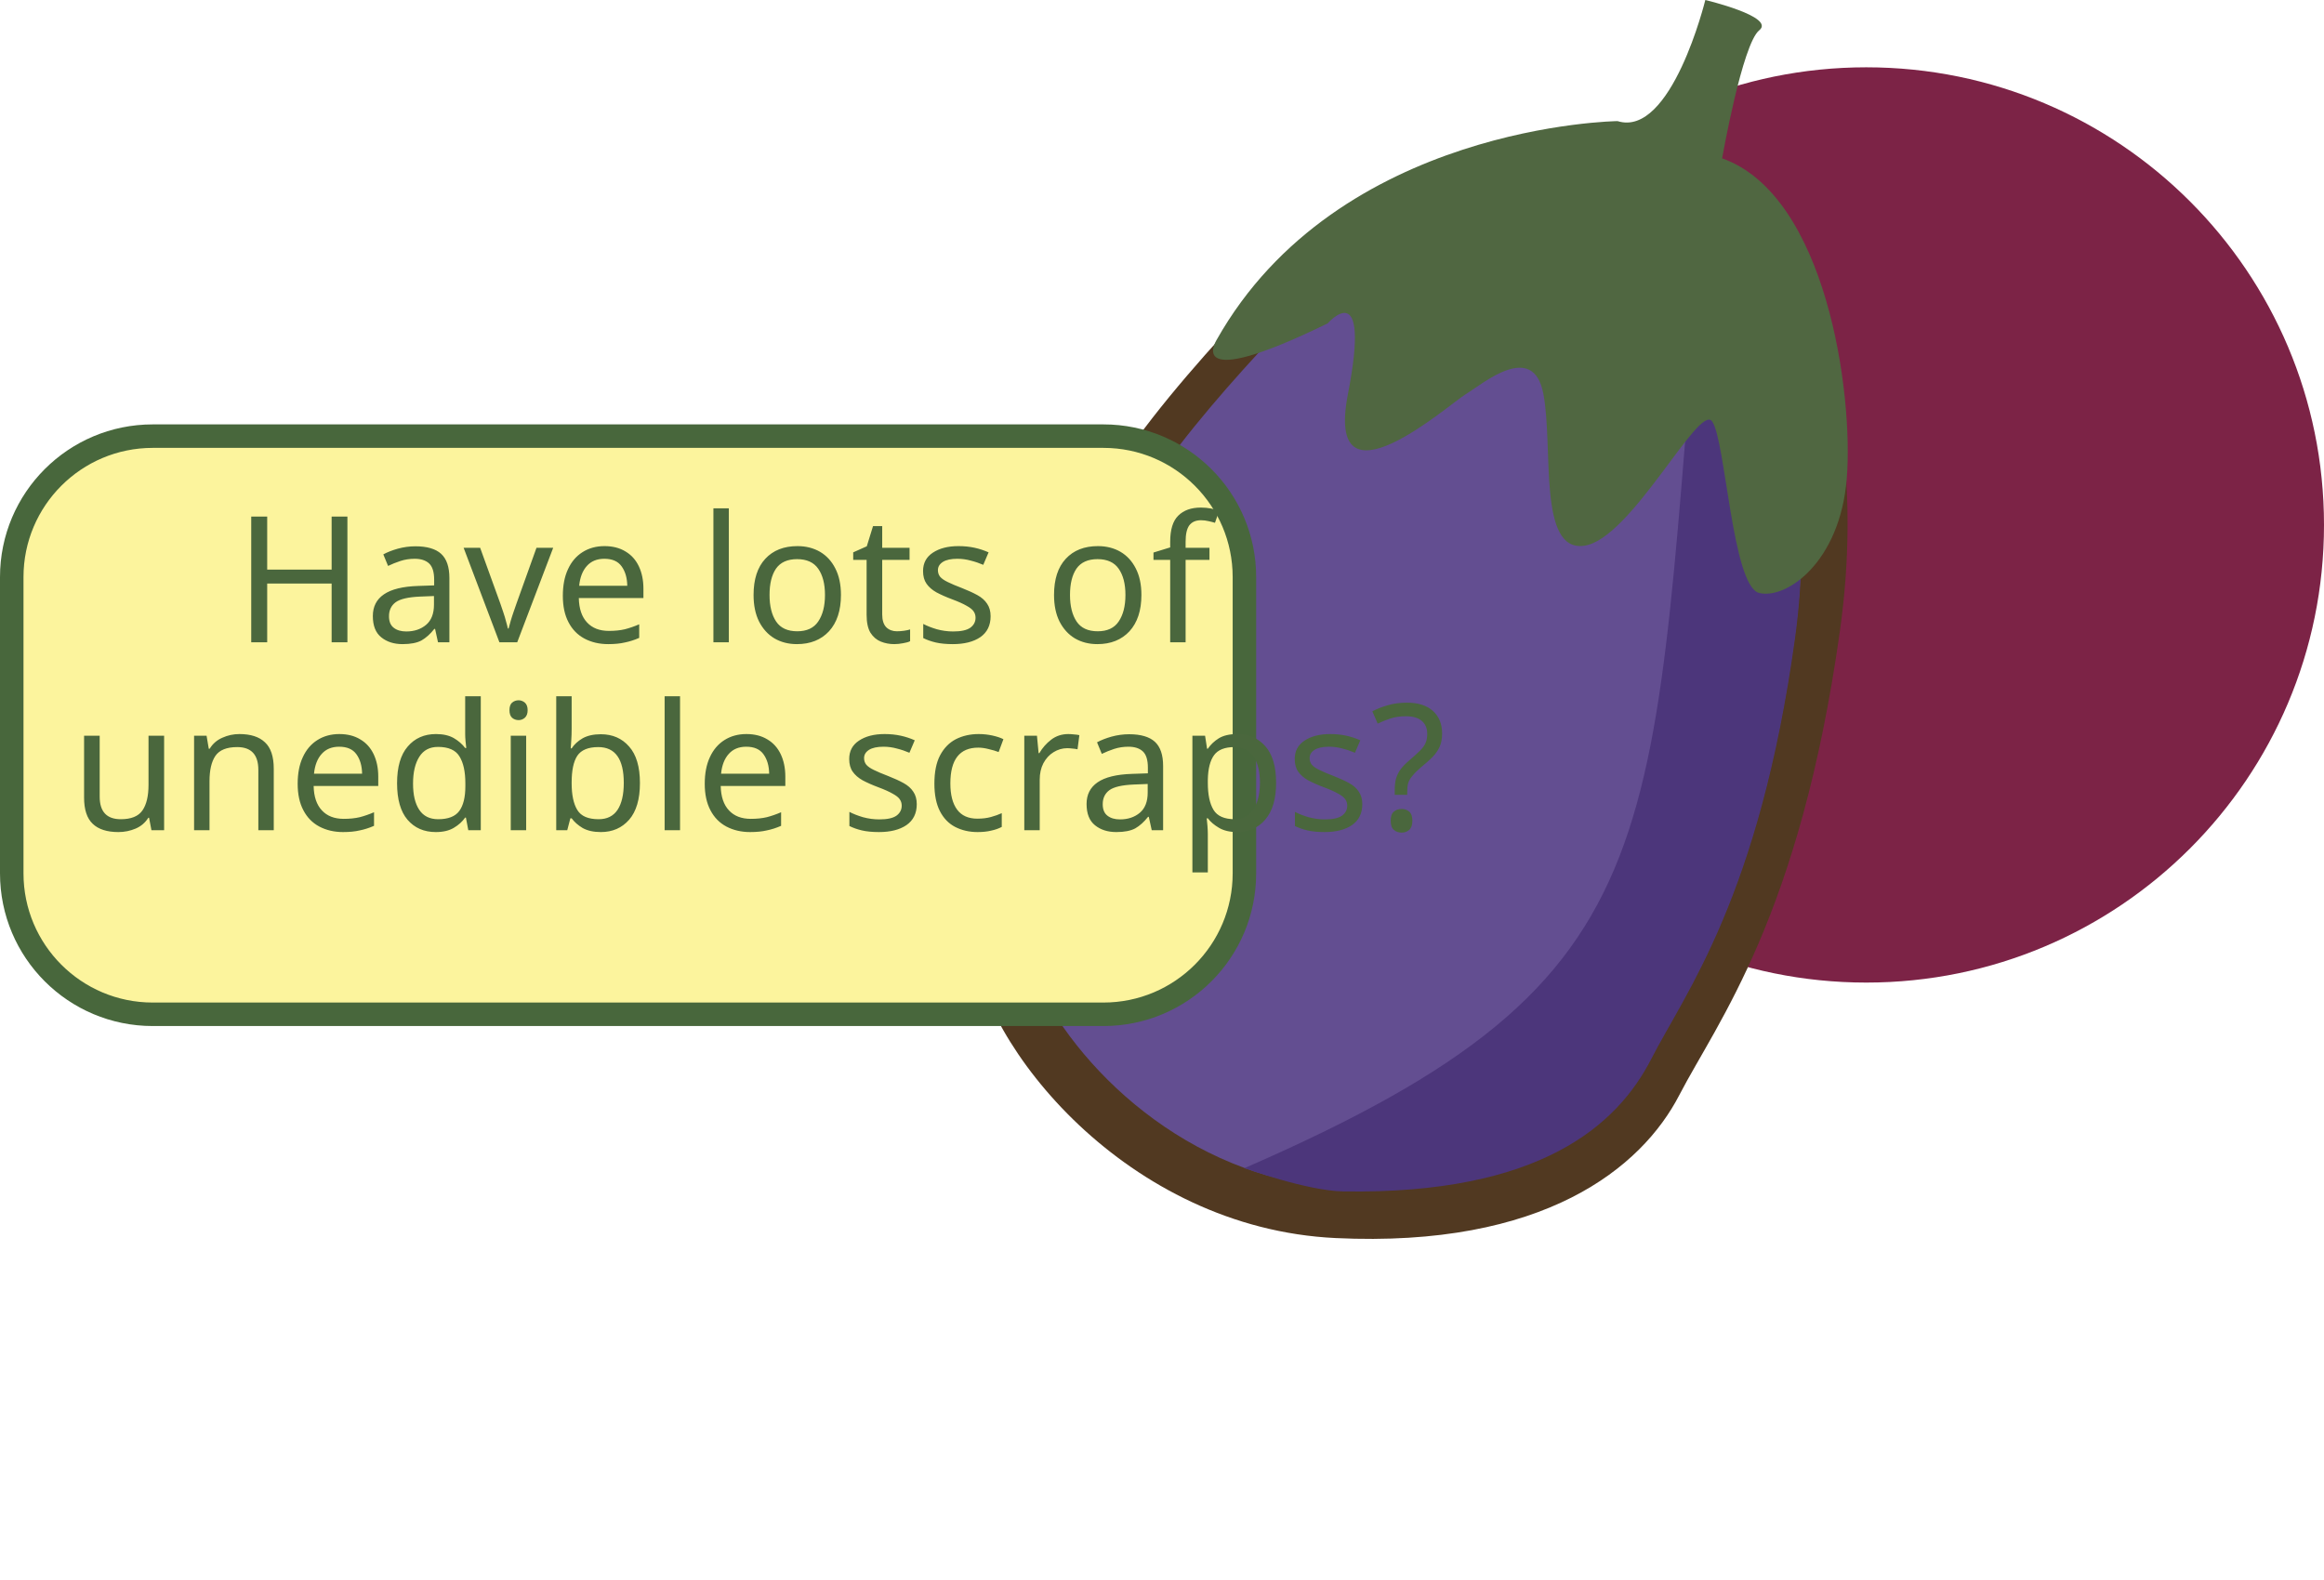
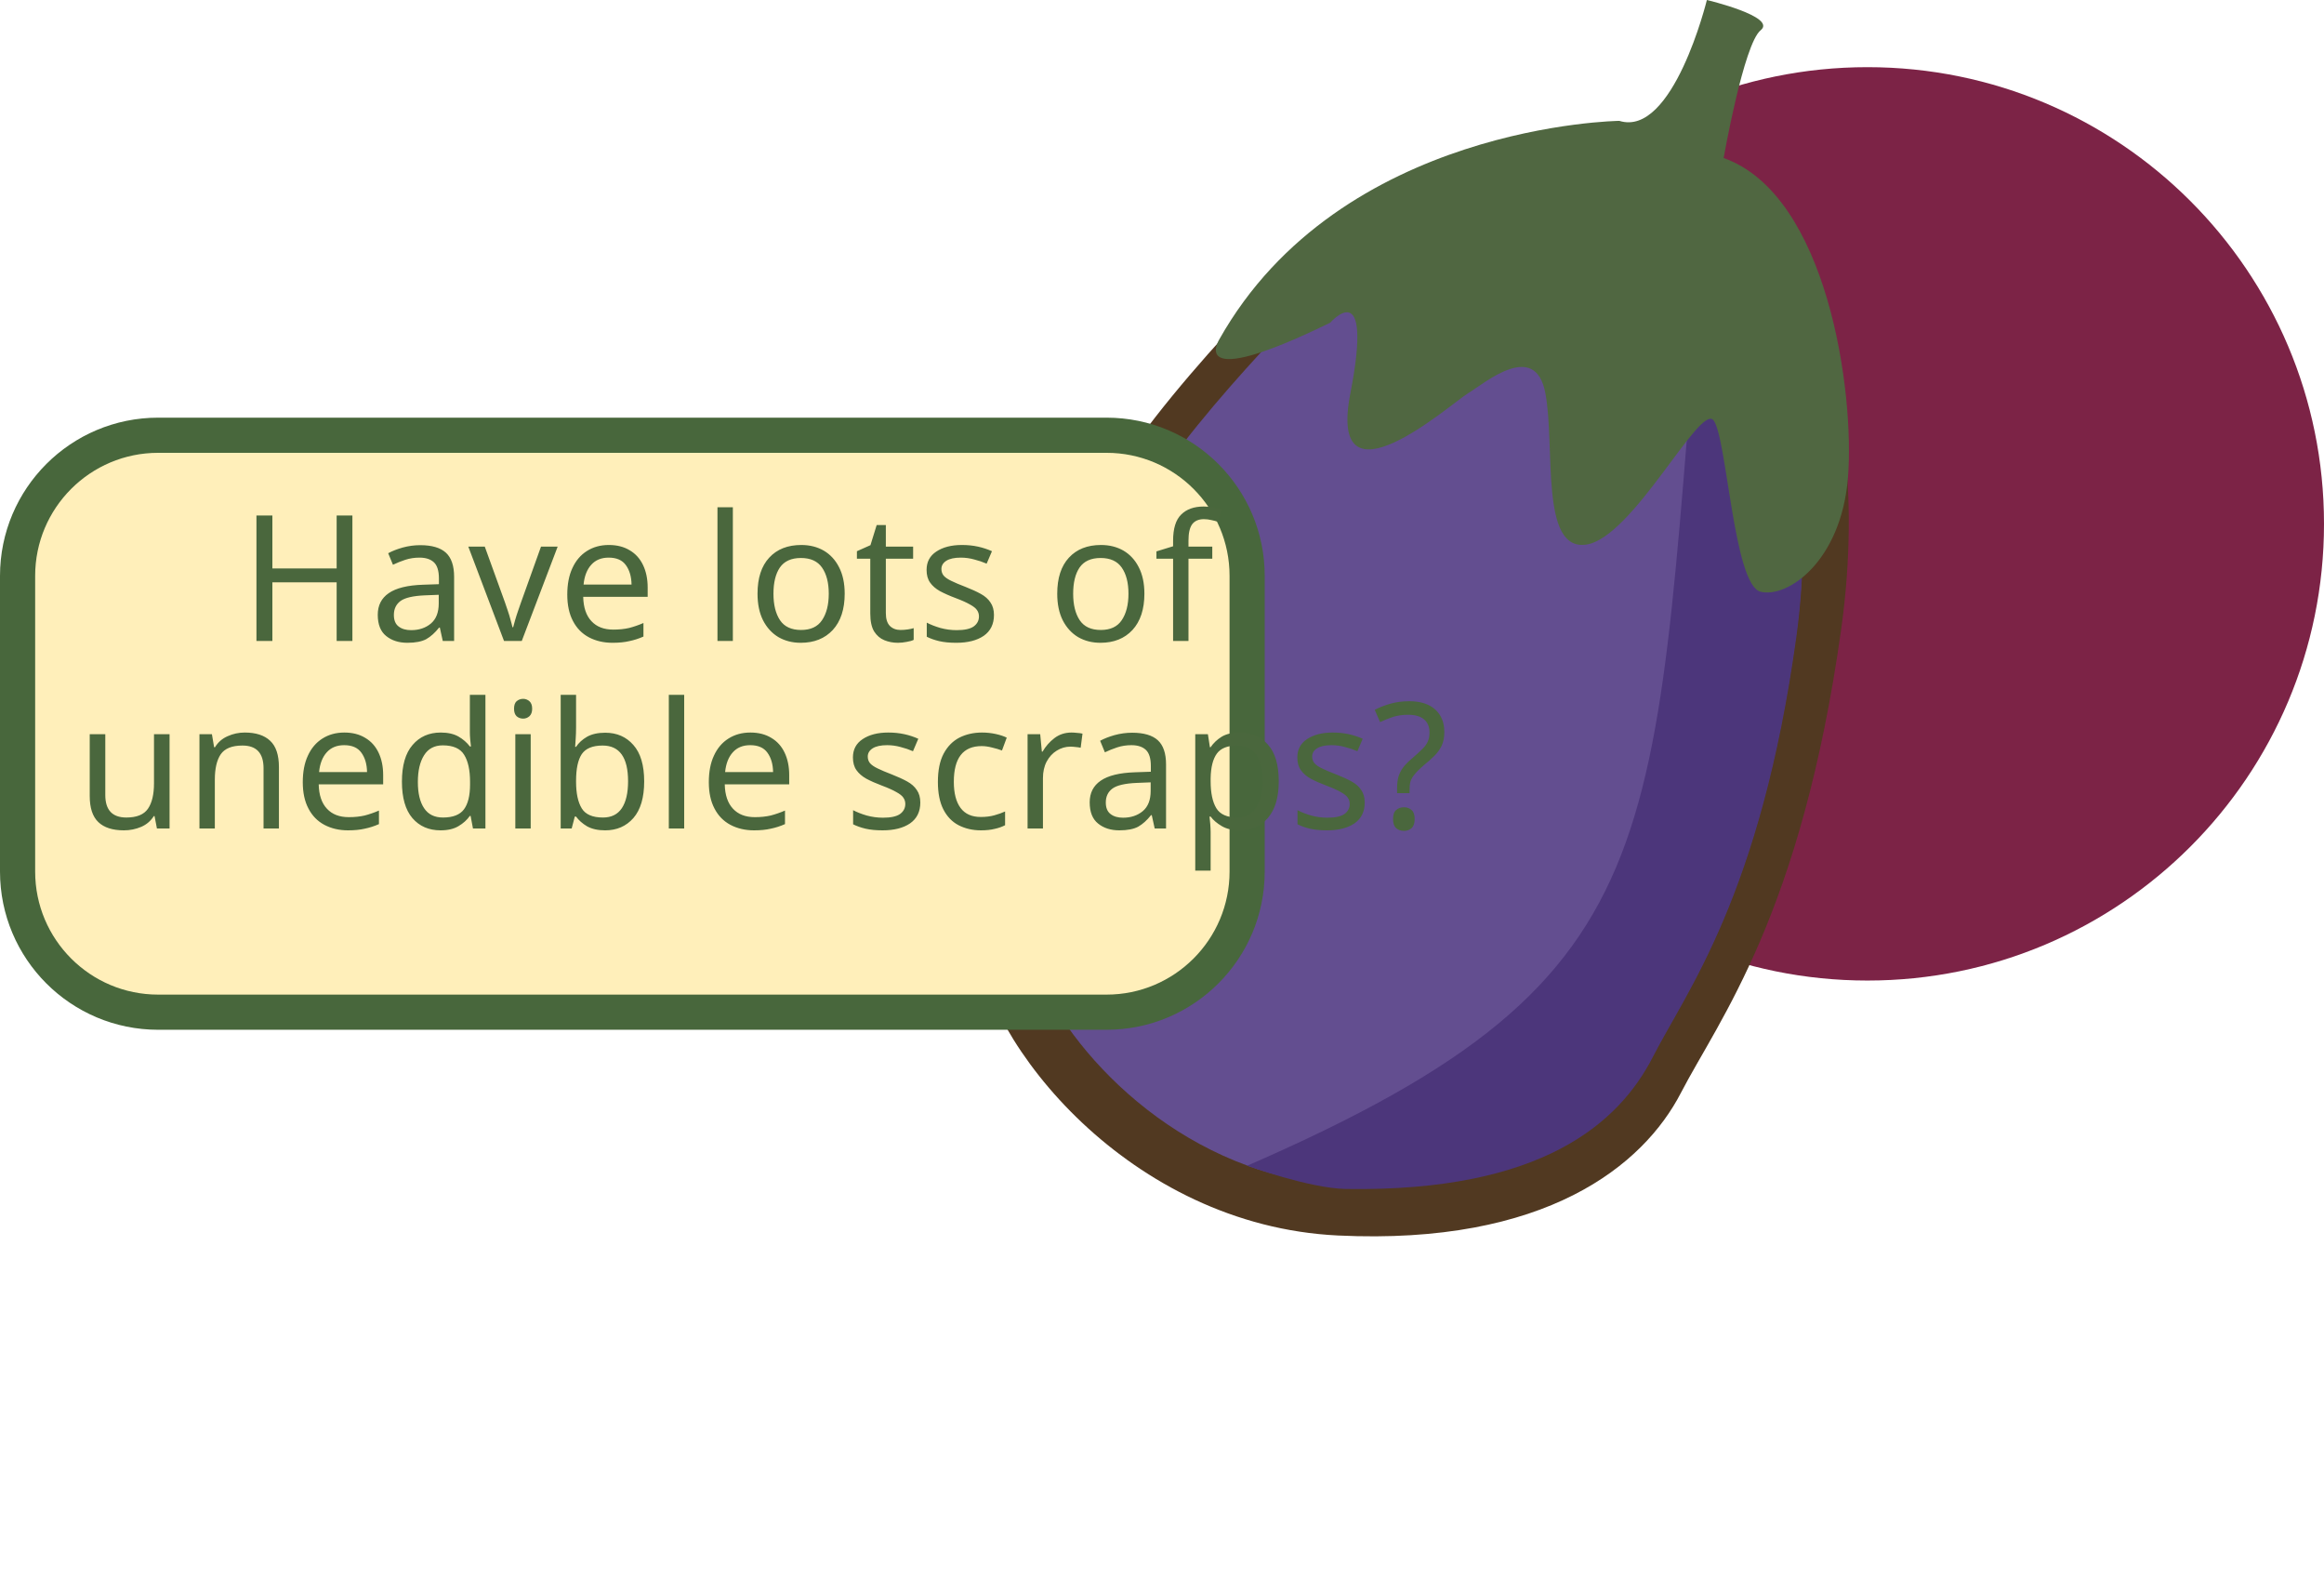
- <svg xmlns="http://www.w3.org/2000/svg" id="Layer_2" data-name="Layer 2" viewBox="0 0 197.81 134.48">
+ <svg xmlns="http://www.w3.org/2000/svg" id="Layer_2" data-name="Layer 2" viewBox="0 0 198.31 134.48">
  <defs>
    <style>
      .cls-1 {
-         fill: #fcf49d;
-         stroke: #48673c;
-         stroke-miterlimit: 10;
-         stroke-width: 2px;
+         fill: #4a673d;
+         font-family: KirangHaerang-Regular, 'Kirang Haerang';
+         font-size: 15px;
      }

      .cls-2 {
-         fill: #4a673d;
-         font-family: KirangHaerang-Regular, 'Kirang Haerang';
-         font-size: 15px;
+         fill: #ffefba;
+         stroke: #48673c;
+         stroke-miterlimit: 10;
+         stroke-width: 3px;
      }

      .cls-3 {
        fill: #4c367b;
      }

      .cls-3, .cls-4, .cls-5, .cls-6, .cls-7 {
        stroke-width: 0px;
      }

      .cls-4 {
        fill: #506741;
      }

      .cls-5 {
        fill: #7c2346;
      }

      .cls-6 {
        fill: #513921;
      }

      .cls-7 {
-         fill: #634e91;
+         fill: #634e90;
      }
    </style>
  </defs>
  <g id="Layer_1-2" data-name="Layer 1">
    <g id="Layer_1-2" data-name="Layer 1-2">
-       <circle class="cls-5" cx="158.85" cy="44.69" r="38.96" />
+       <circle class="cls-5" cx="159.35" cy="44.69" r="38.96" />
      <g>
-         <path class="cls-6" d="M111.53,20.79s-13.89,13.46-17.95,21.58-12.39,21.45-10.9,37.65c.83,9.02,13.25,24.53,30.99,25.38,17.73.85,26.07-5.98,29.27-12.18,3.21-6.2,10.26-15.17,13.67-39.53s-7.69-38.67-8.76-38.46-25,2.99-25,2.99c0,0-11.32,2.57-11.32,2.57Z" />
-         <path class="cls-7" d="M112.41,24.53s-12.42,12.19-16.06,19.54-11.09,19.43-9.75,34.09c.6,6.63,8.05,17.14,19.32,21.27,2.61.95,5.42,1.57,8.4,1.71,15.87.77,23.32-5.42,26.19-11.03s9.18-13.74,12.23-35.79c3.06-22.06-6.88-35.02-7.84-34.83s-22.36,2.71-22.36,2.71c0,0-10.13,2.33-10.13,2.33Z" />
-         <path class="cls-3" d="M114.33,101.43c16.8.27,23.35-5.67,26.22-11.28s9.18-13.74,12.23-35.79c3.06-22.06-7.75-35.8-7.84-34.83-4.74,52.31-1.21,63.46-39.02,79.92,0,0,5.34,1.93,8.41,1.98Z" />
-         <path class="cls-4" d="M137.68,10.31s-23.81.29-34.14,18.65c0,0-2.87,4.59,9.47-1.43,0,0,3.73-4.3,1.72,6.02-2.01,10.33,8.61.86,10.04,0s5.74-4.59,6.6,0-.49,13.48,3.48,12.91,9.71-12.05,10.86-10.61c1.15,1.43,1.72,14.06,4.02,14.63s6.88-2.58,7.46-9.75-1.72-24.1-10.61-27.25c0,0,1.72-9.75,3.16-10.9,1.43-1.15-4.59-2.58-4.59-2.58,0,0-2.88,11.75-7.47,10.31Z" />
+         <path class="cls-6" d="M112.03,20.79s-13.89,13.46-17.95,21.58-12.39,21.45-10.9,37.65c.83,9.02,13.25,24.53,30.99,25.38,17.73.85,26.07-5.98,29.27-12.18,3.21-6.2,10.26-15.17,13.67-39.53s-7.69-38.67-8.76-38.46-25,2.99-25,2.99c0,0-11.32,2.57-11.32,2.57Z" />
+         <path class="cls-7" d="M112.91,24.53s-12.42,12.19-16.06,19.54-11.09,19.43-9.75,34.09c.6,6.63,8.05,17.14,19.32,21.27,2.61.95,5.42,1.57,8.4,1.71,15.87.77,23.32-5.42,26.19-11.03s9.18-13.74,12.23-35.79c3.06-22.06-6.88-35.02-7.84-34.83s-22.36,2.71-22.36,2.71l-10.13,2.33Z" />
+         <path class="cls-3" d="M114.83,101.43c16.8.27,23.35-5.67,26.22-11.28s9.18-13.74,12.23-35.79c3.06-22.06-7.75-35.8-7.84-34.83-4.74,52.31-1.21,63.46-39.02,79.92,0,0,5.34,1.93,8.41,1.98Z" />
+         <path class="cls-4" d="M138.18,10.31s-23.81.29-34.14,18.65c0,0-2.87,4.59,9.47-1.43,0,0,3.73-4.3,1.72,6.02-2.01,10.33,8.61.86,10.04,0s5.74-4.59,6.6,0-.49,13.48,3.48,12.91,9.71-12.05,10.86-10.61c1.15,1.43,1.72,14.06,4.02,14.63s6.88-2.58,7.46-9.75-1.72-24.1-10.61-27.25c0,0,1.72-9.75,3.16-10.9,1.43-1.15-4.59-2.58-4.59-2.58,0,0-2.88,11.75-7.47,10.31Z" />
      </g>
    </g>
-     <rect class="cls-1" x="1" y="37.13" width="104.92" height="49.22" rx="12" ry="12" />
-     <text class="cls-2" transform="translate(19.93 54.68)">
+     <rect class="cls-2" x="1.5" y="37.13" width="104.92" height="49.22" rx="12" ry="12" />
+     <text class="cls-1" transform="translate(20.43 54.68)">
      <tspan x="0" y="0">Have lots of </tspan>
      <tspan x="-13.96" y="16">unedible scraps?</tspan>
    </text>
  </g>
</svg>
